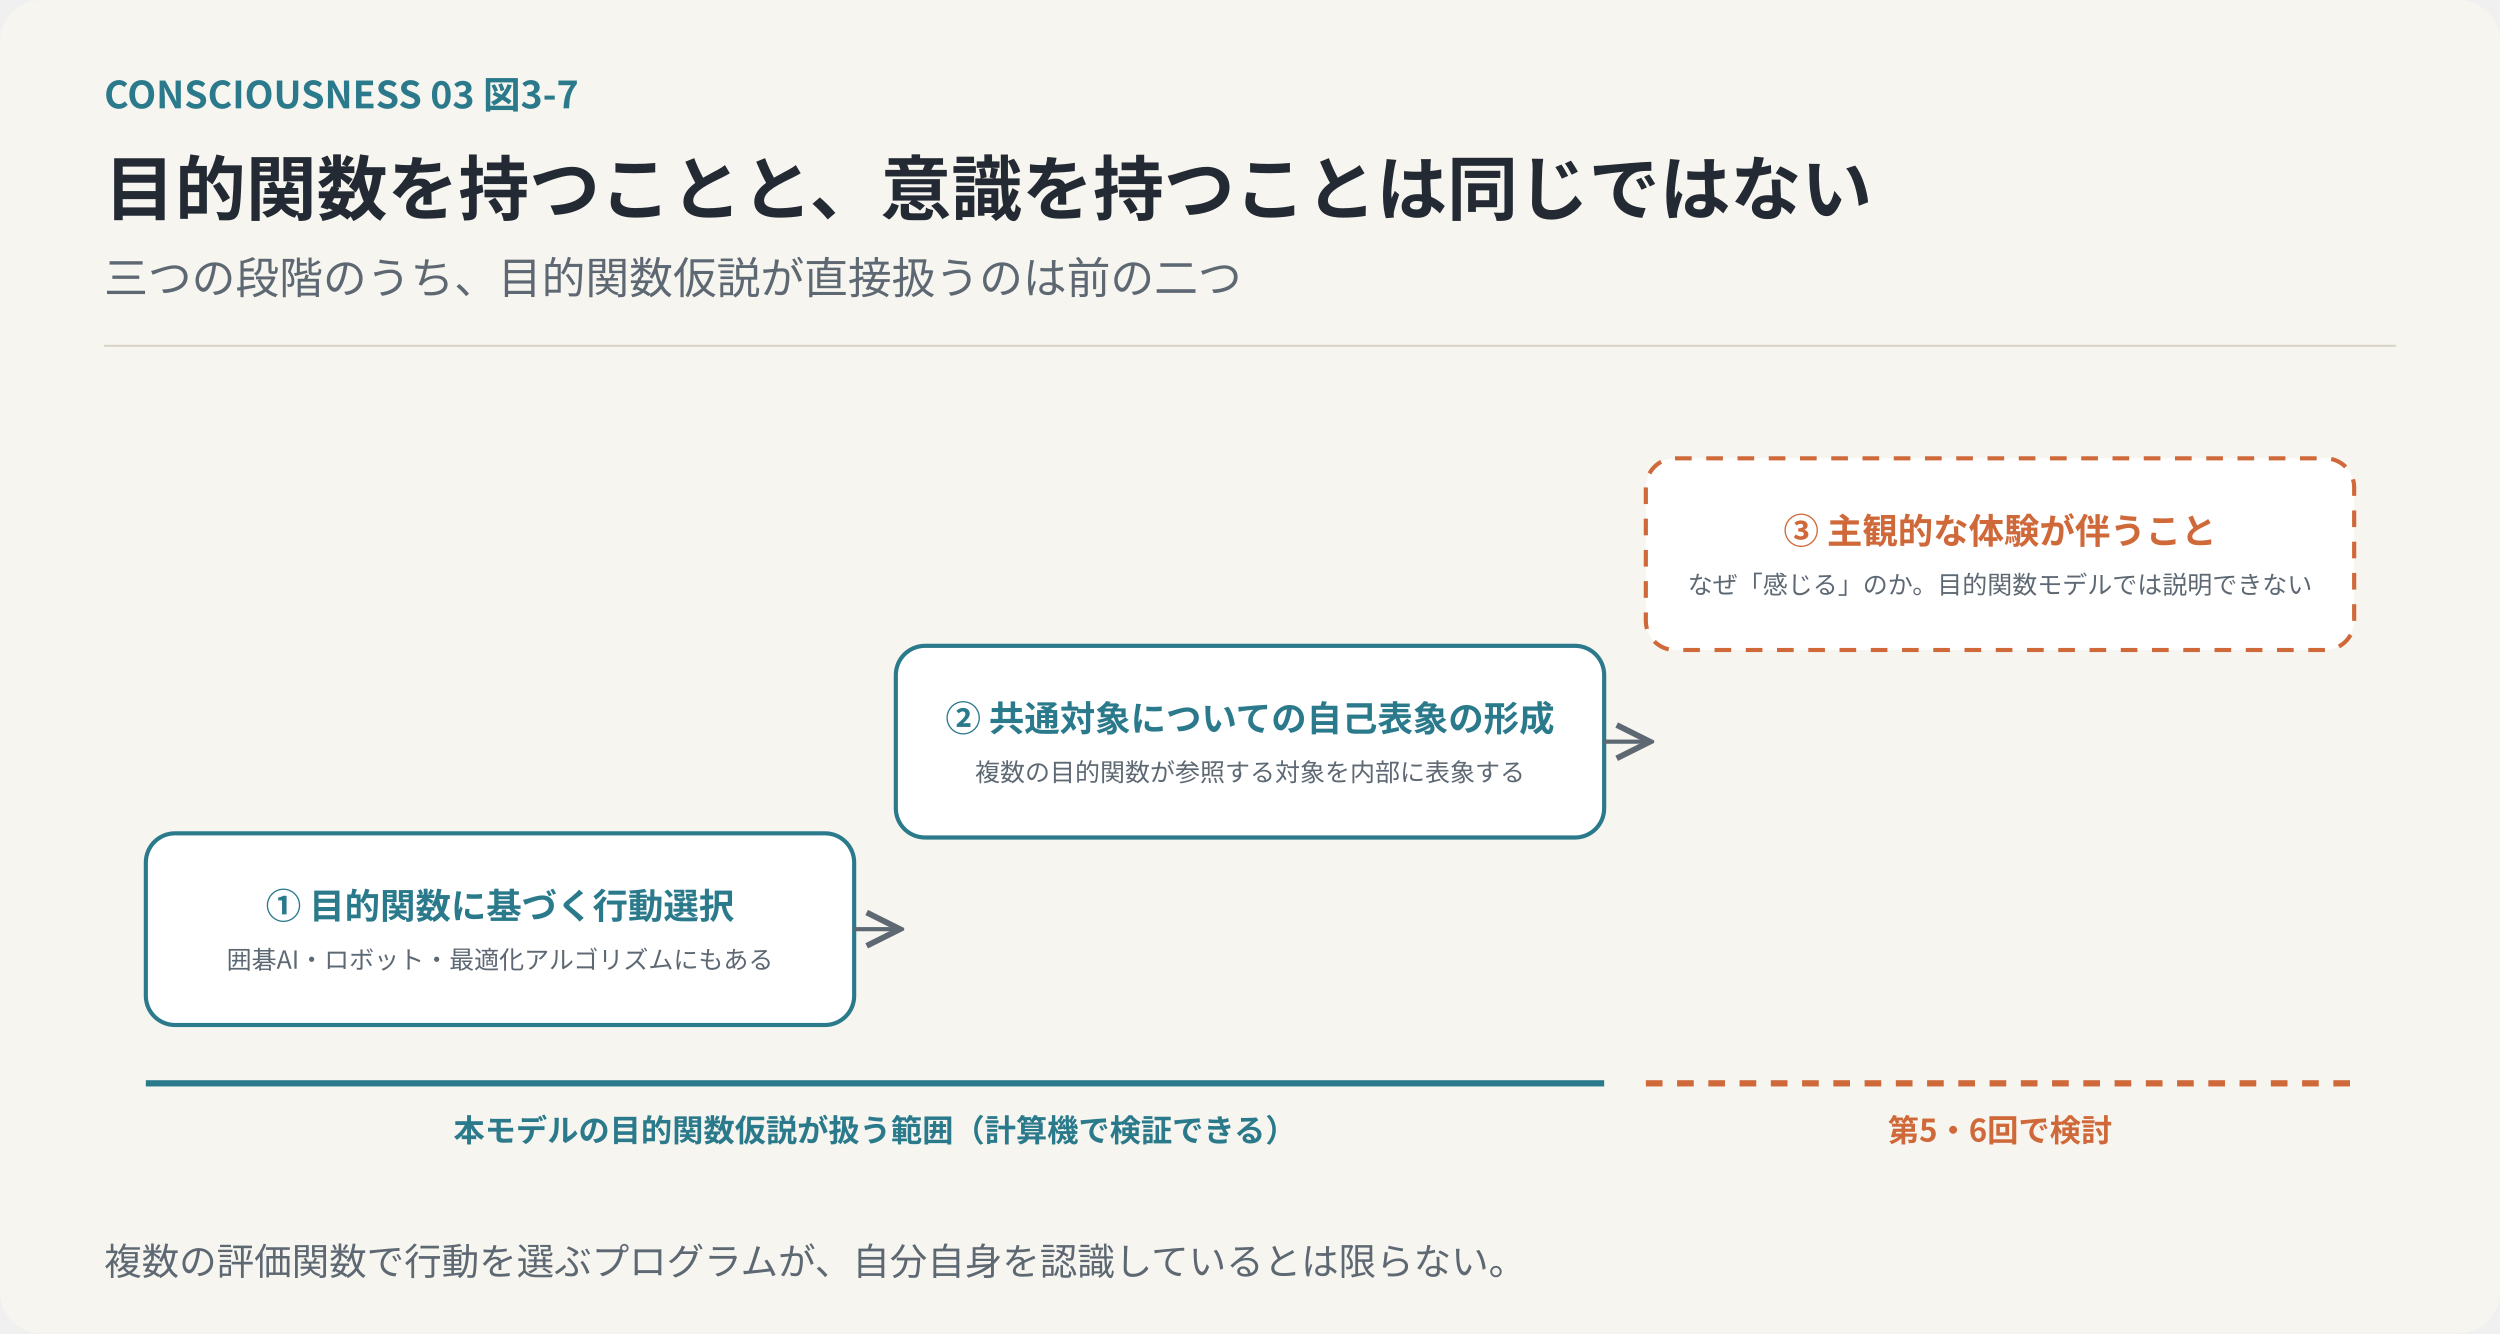
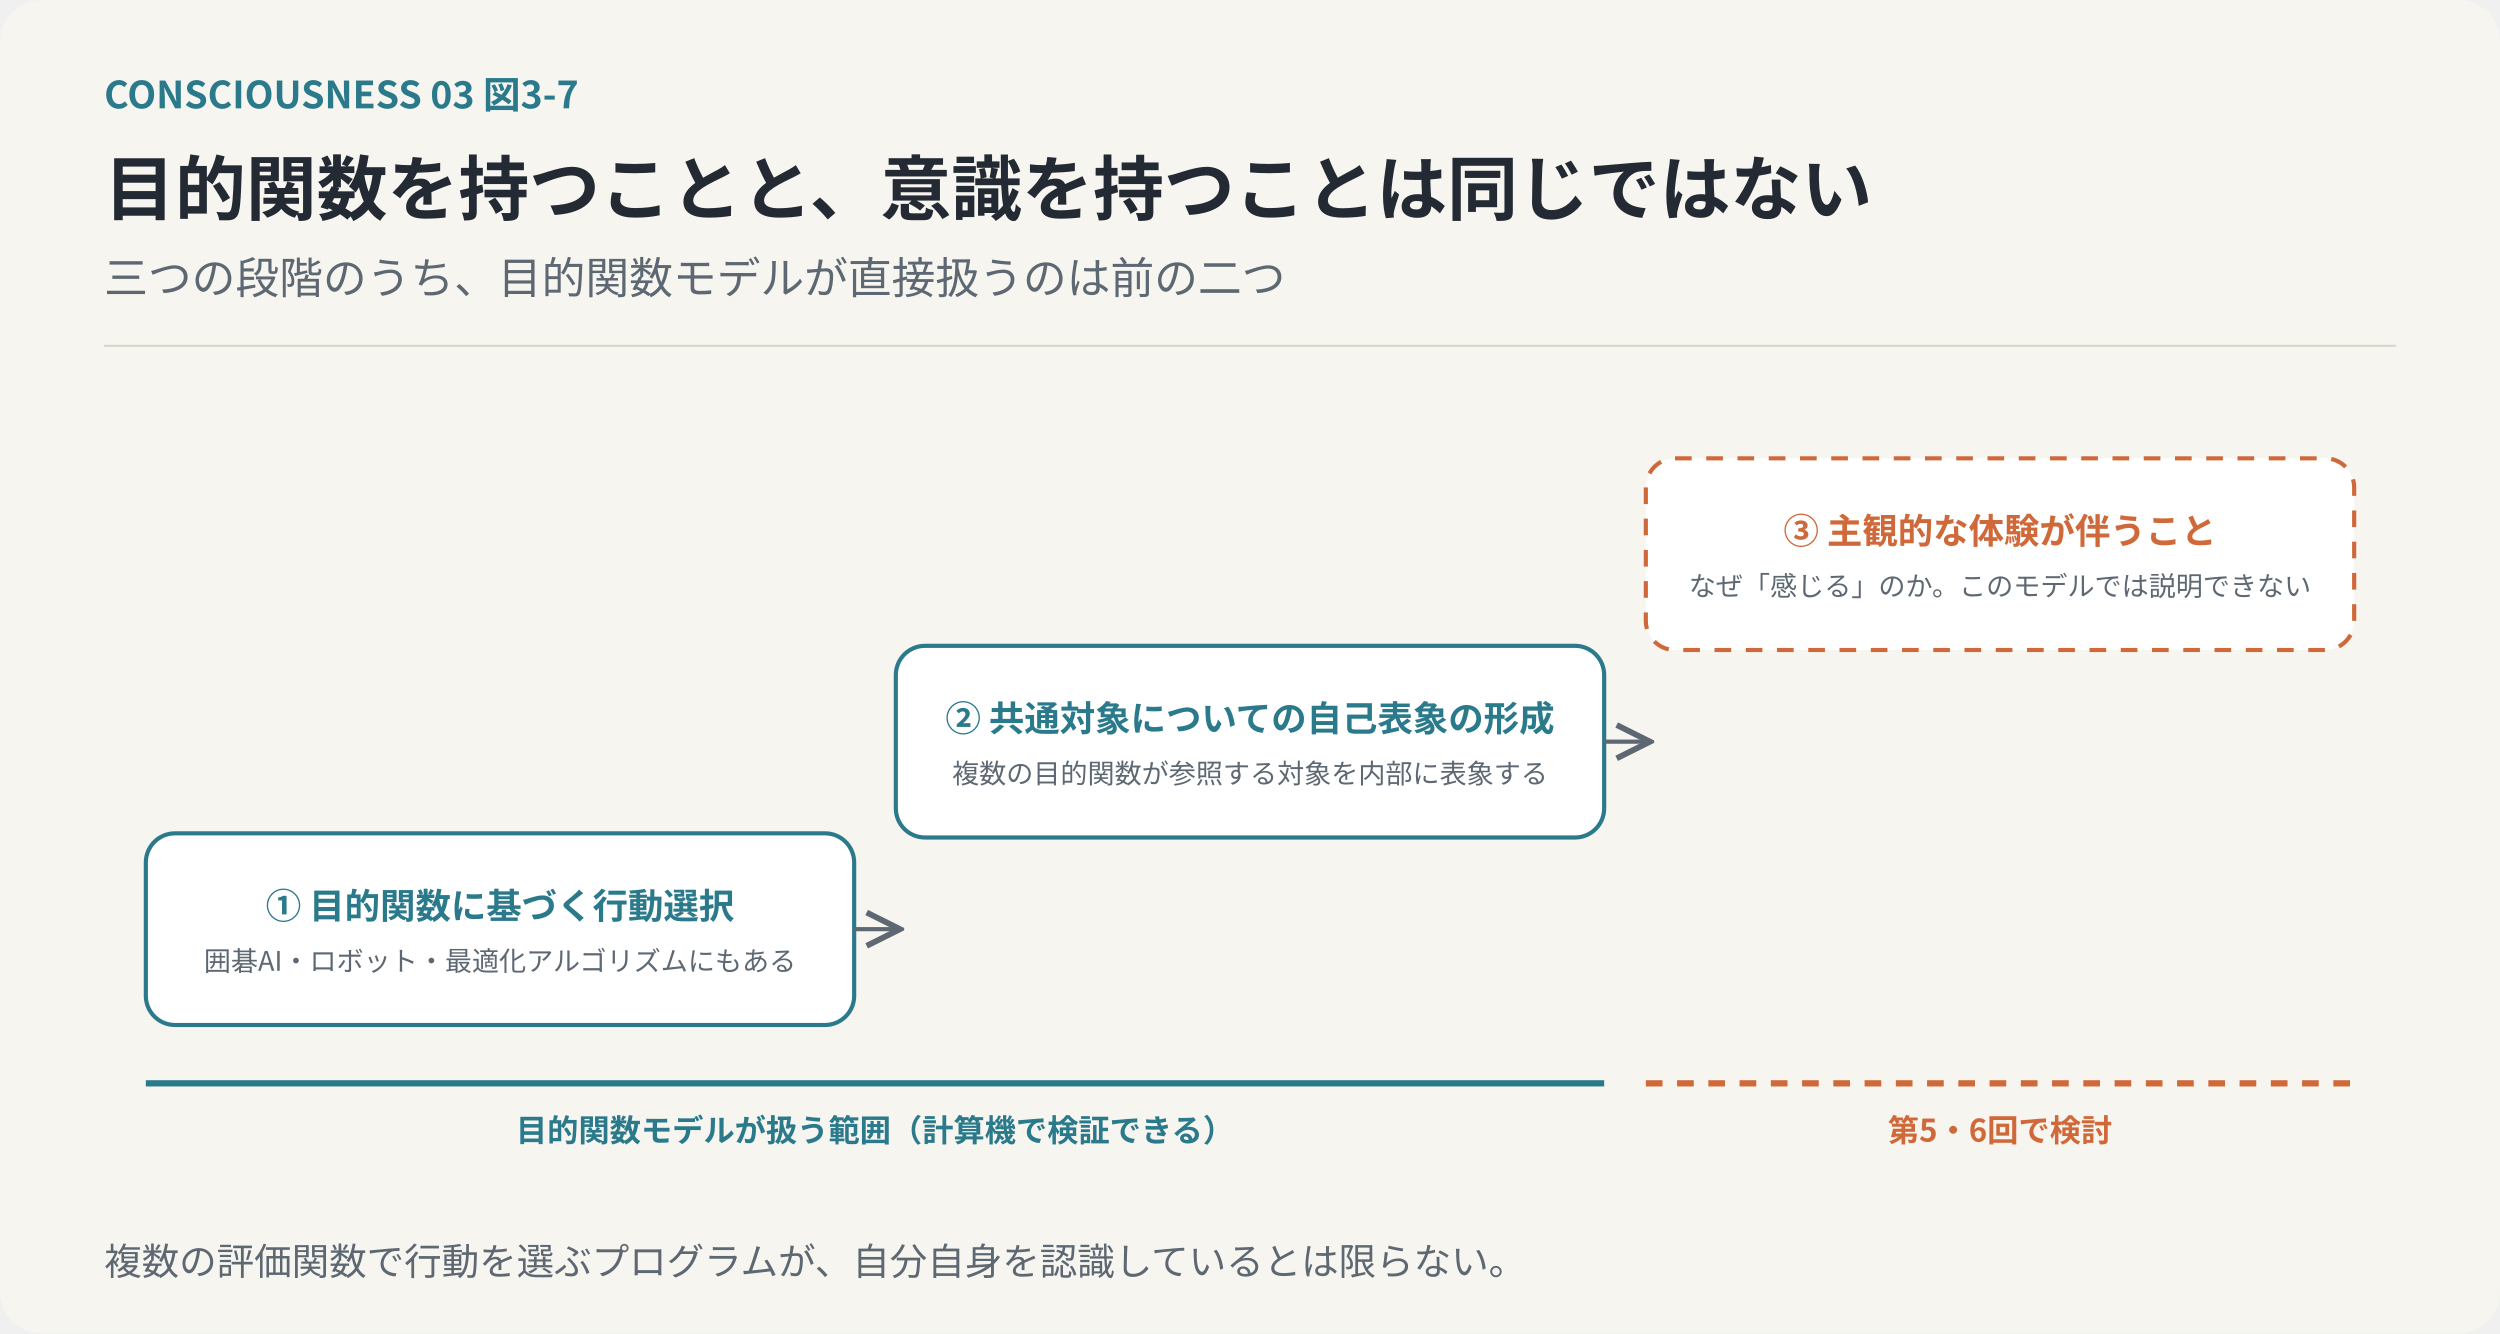
<svg xmlns="http://www.w3.org/2000/svg" width="1200" height="640" viewBox="0 0 1200 640" role="img" aria-labelledby="title desc">
  <defs>
    <marker id="arrow" markerWidth="10" markerHeight="10" refX="8" refY="5" orient="auto-start-reverse">
      <path d="M1,1 L9,5 L1,9" fill="none" stroke="#5d6873" stroke-width="1.4" />
    </marker>
    <marker id="arrow-teal" markerWidth="10" markerHeight="10" refX="8" refY="5" orient="auto-start-reverse">
      <path d="M1,1 L9,5 L1,9" fill="none" stroke="#2b7a8c" stroke-width="1.6" />
    </marker>
    <marker id="arrow-terra" markerWidth="10" markerHeight="10" refX="8" refY="5" orient="auto-start-reverse">
      <path d="M1,1 L9,5 L1,9" fill="none" stroke="#d0693a" stroke-width="1.6" />
    </marker>
    <marker id="arrow-indigo" markerWidth="10" markerHeight="10" refX="8" refY="5" orient="auto-start-reverse">
      <path d="M1,1 L9,5 L1,9" fill="none" stroke="#5a4fcf" stroke-width="1.6" />
    </marker>
    <marker id="arrow-ink" markerWidth="10" markerHeight="10" refX="8" refY="5" orient="auto-start-reverse">
      <path d="M1,1 L9,5 L1,9" fill="none" stroke="#232a33" stroke-width="1.6" />
    </marker>
  </defs>
  <rect width="1200" height="640" rx="20" fill="#f7f5ef" />
  <g font-family="system-ui, -apple-system, &quot;Hiragino Kaku Gothic ProN&quot;, &quot;Noto Sans CJK JP&quot;, Meiryo, sans-serif">
    <text x="50.0" y="52.0" fill="#2b7a8c" font-size="18" text-anchor="start" font-weight="700">CONSCIOUSNESS     03     図3-7</text>
    <text x="50.0" y="103.0" fill="#232a33" font-size="34" text-anchor="start" font-weight="700">目的関数を持つことと、意識を持つことは同じではない</text>
-     <text x="50.0" y="141.0" fill="#5d6873" font-size="21" text-anchor="start" font-weight="400">三つの段階のうち、目的関数仮説が直接扱うのは前の二つ</text>
+     <text x="50.0" y="141.0" fill="#5d6873" font-size="21" text-anchor="start" font-weight="400">三つの段階のうち、目的関数モデルが直接扱うのは前の二つ</text>
    <line x1="50.0" y1="166.0" x2="1150.0" y2="166.0" stroke="#d8d4c8" stroke-width="1" />
    <rect x="70.0" y="400.0" width="340.0" height="92.0" rx="14" fill="#ffffff" stroke="#2b7a8c" stroke-width="2" />
    <text x="240.0" y="441.0" fill="#2b7a8c" font-size="17" text-anchor="middle" font-weight="700">① 目的関数に基づく行動選択</text>
-     <text x="240.0" y="465.0" fill="#5d6873" font-size="12" text-anchor="middle" font-weight="400">囲碁AI・ロボット・最適化アルゴリズムにもある</text>
+     <text x="240.0" y="466.0" fill="#5d6873" font-size="13" text-anchor="middle" font-weight="400">囲碁AI・ロボット・最適化アルゴリズムにもある</text>
    <rect x="430.0" y="310.0" width="340.0" height="92.0" rx="14" fill="#ffffff" stroke="#2b7a8c" stroke-width="2" />
    <text x="600.0" y="351.0" fill="#2b7a8c" font-size="17" text-anchor="middle" font-weight="700">② 共通対象についての自己表象の形成</text>
-     <text x="600.0" y="375.0" fill="#5d6873" font-size="12" text-anchor="middle" font-weight="400">複数の目的関数が参照する対象を内部に表象する</text>
+     <text x="600.0" y="376.0" fill="#5d6873" font-size="13" text-anchor="middle" font-weight="400">複数の目的関数が参照する対象を内部に表象する</text>
    <rect x="790.0" y="220.0" width="340.0" height="92.0" rx="14" fill="#ffffff" stroke="#d0693a" stroke-width="2" stroke-dasharray="8 7" />
    <text x="960.0" y="261.0" fill="#d0693a" font-size="17" text-anchor="middle" font-weight="700">③ 主観的な体験が伴うこと</text>
-     <text x="960.0" y="285.0" fill="#5d6873" font-size="12" text-anchor="middle" font-weight="400">なぜ「感じる」のか。目的関数モデルでは説明できない</text>
+     <text x="960.0" y="286.0" fill="#5d6873" font-size="13" text-anchor="middle" font-weight="400">なぜ「感じる」のか。このモデルでは説明できない</text>
    <line x1="410.0" y1="446.0" x2="430.0" y2="446.0" stroke="#5d6873" stroke-width="2" marker-end="url(#arrow)" />
    <line x1="770.0" y1="356.0" x2="790.0" y2="356.0" stroke="#5d6873" stroke-width="2" marker-end="url(#arrow)" />
    <line x1="70.0" y1="520.0" x2="770.0" y2="520.0" stroke="#2b7a8c" stroke-width="3" />
-     <text x="420.0" y="548.0" fill="#2b7a8c" font-size="15" text-anchor="middle" font-weight="700">本モデルの目的関数仮説が扱う範囲（計算機で検証できる）</text>
+     <text x="420.0" y="548.0" fill="#2b7a8c" font-size="15" text-anchor="middle" font-weight="700">目的関数モデルが扱う範囲（計算機で検証できる）</text>
    <line x1="790.0" y1="520.0" x2="1130.0" y2="520.0" stroke="#d0693a" stroke-width="3" stroke-dasharray="8 7" />
    <text x="960.0" y="548.0" fill="#d0693a" font-size="15" text-anchor="middle" font-weight="700">第5・6回で検討</text>
    <text x="50.0" y="612.0" fill="#5d6873" font-size="18" text-anchor="start" font-weight="400">複数の評価関数で行動を選ぶプログラムが、自分自身を認識しているとは限らない。</text>
  </g>
</svg>
